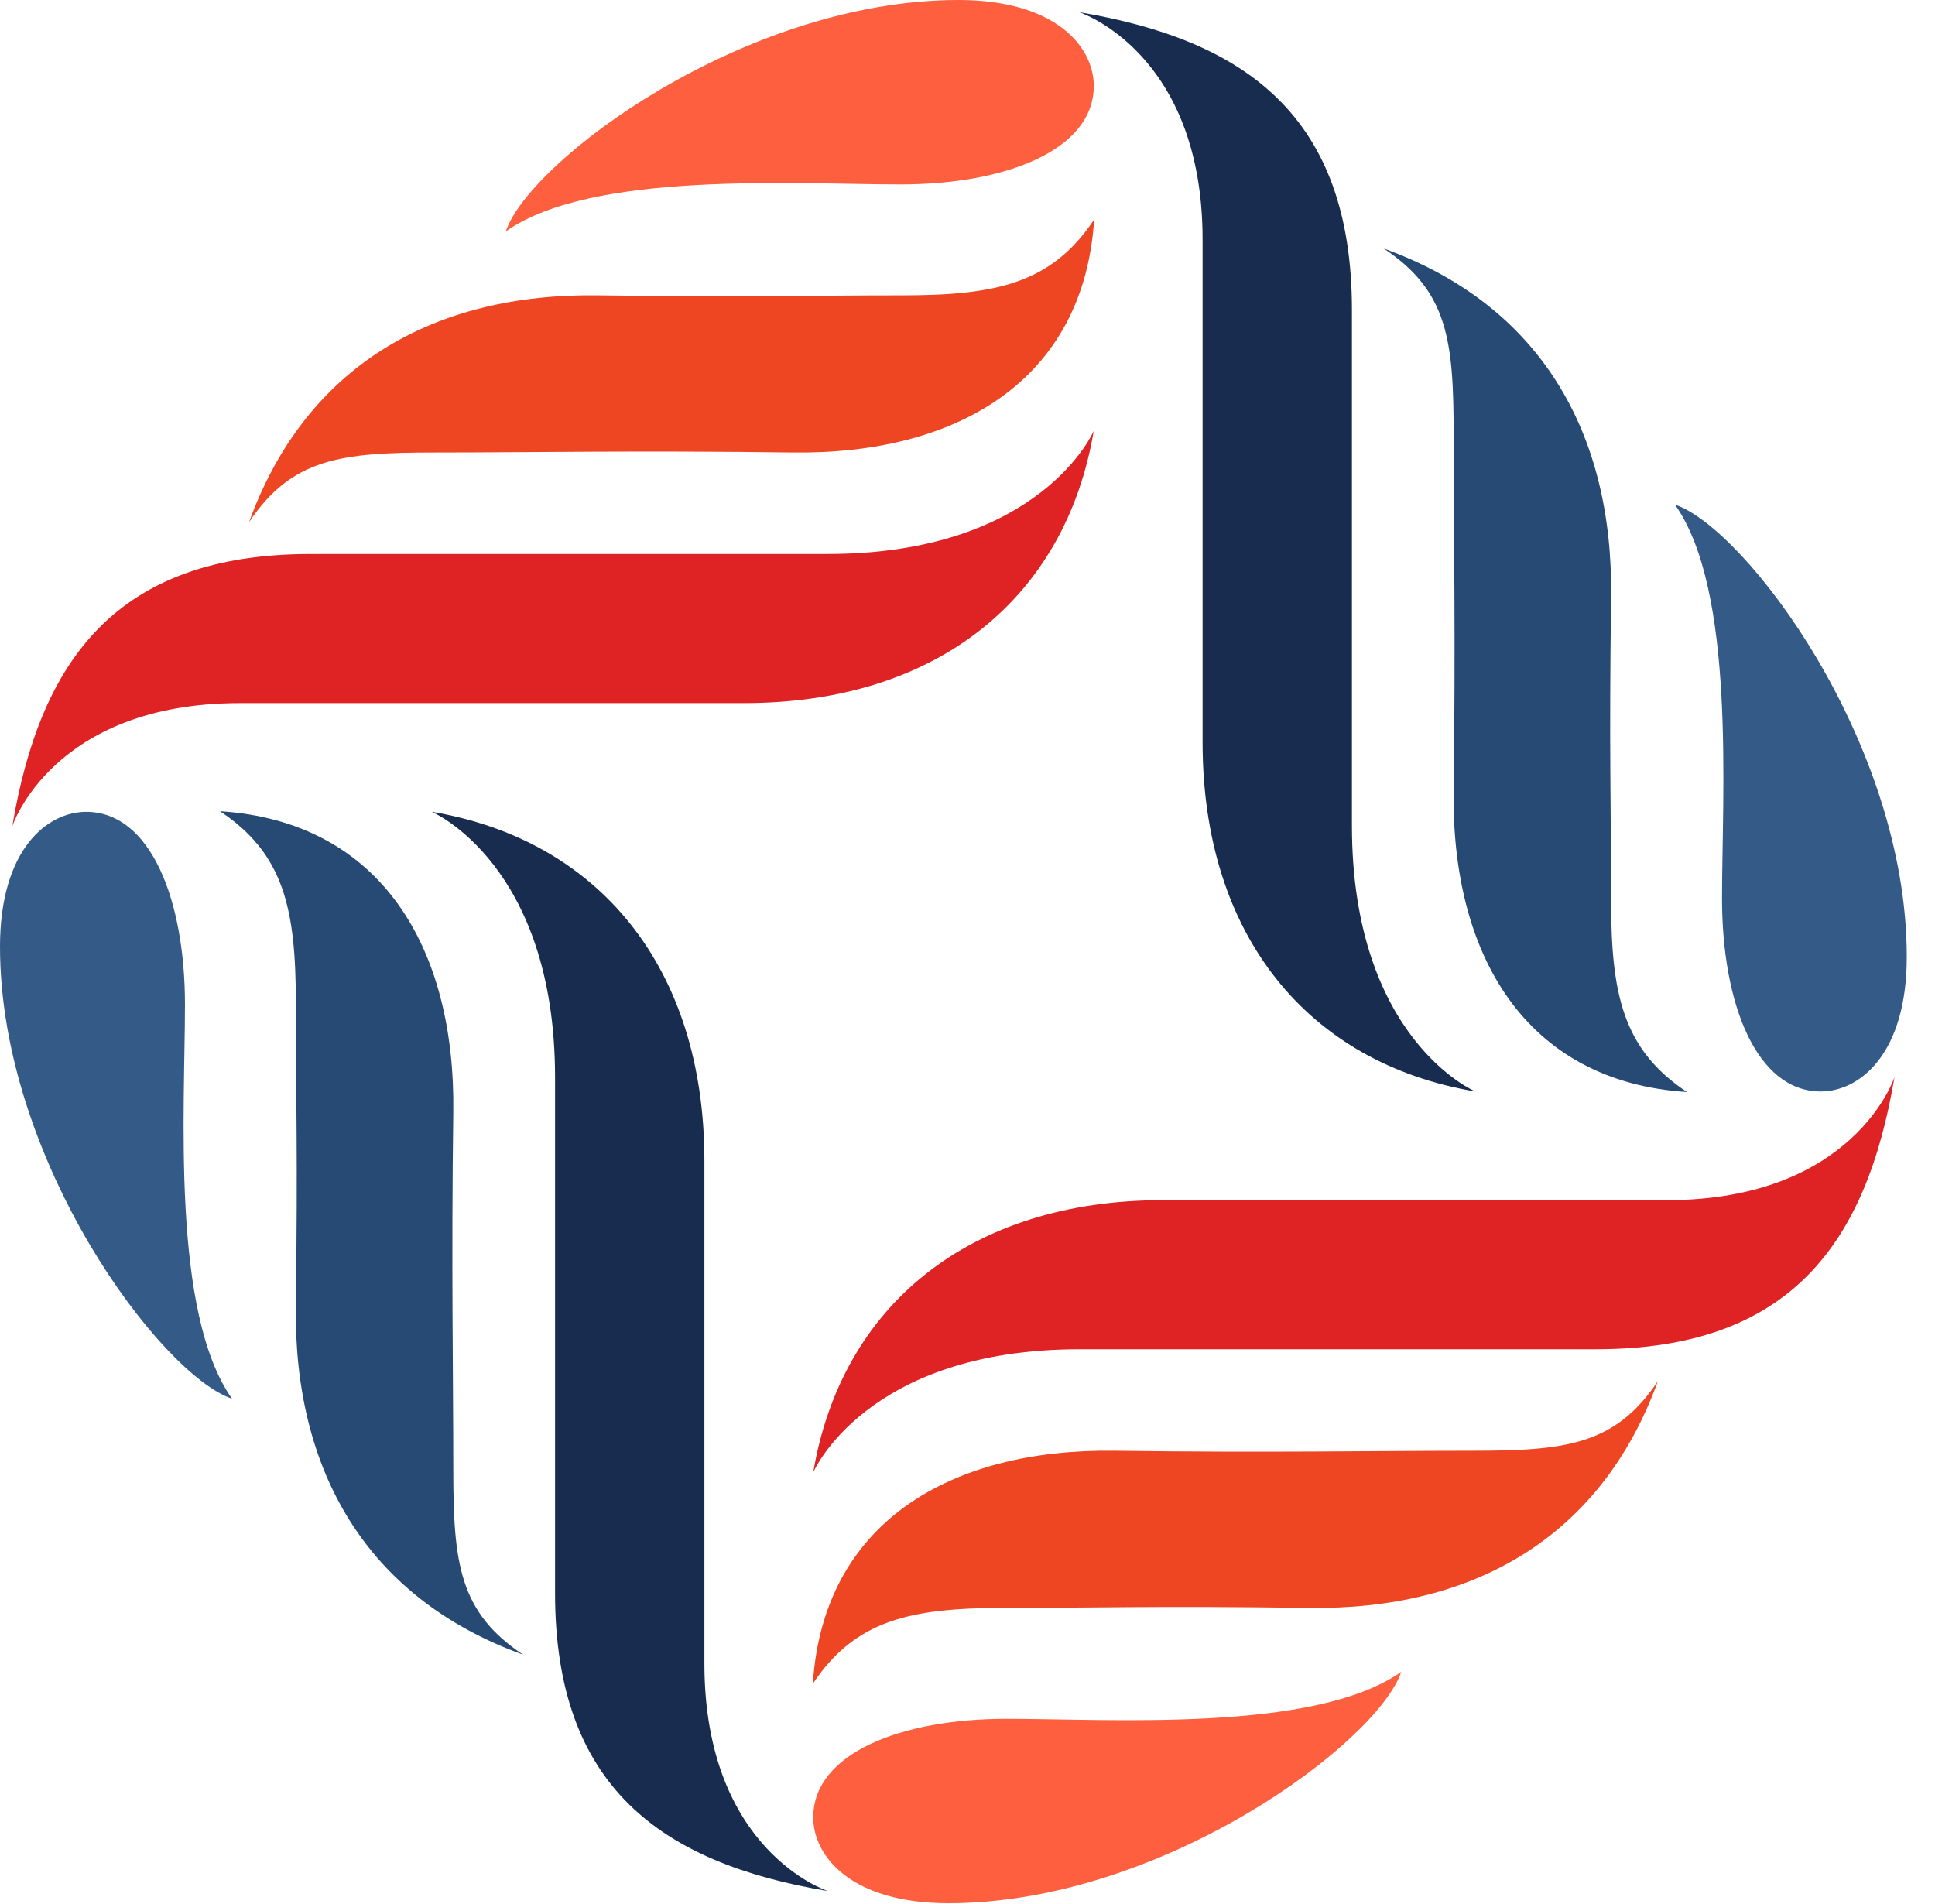
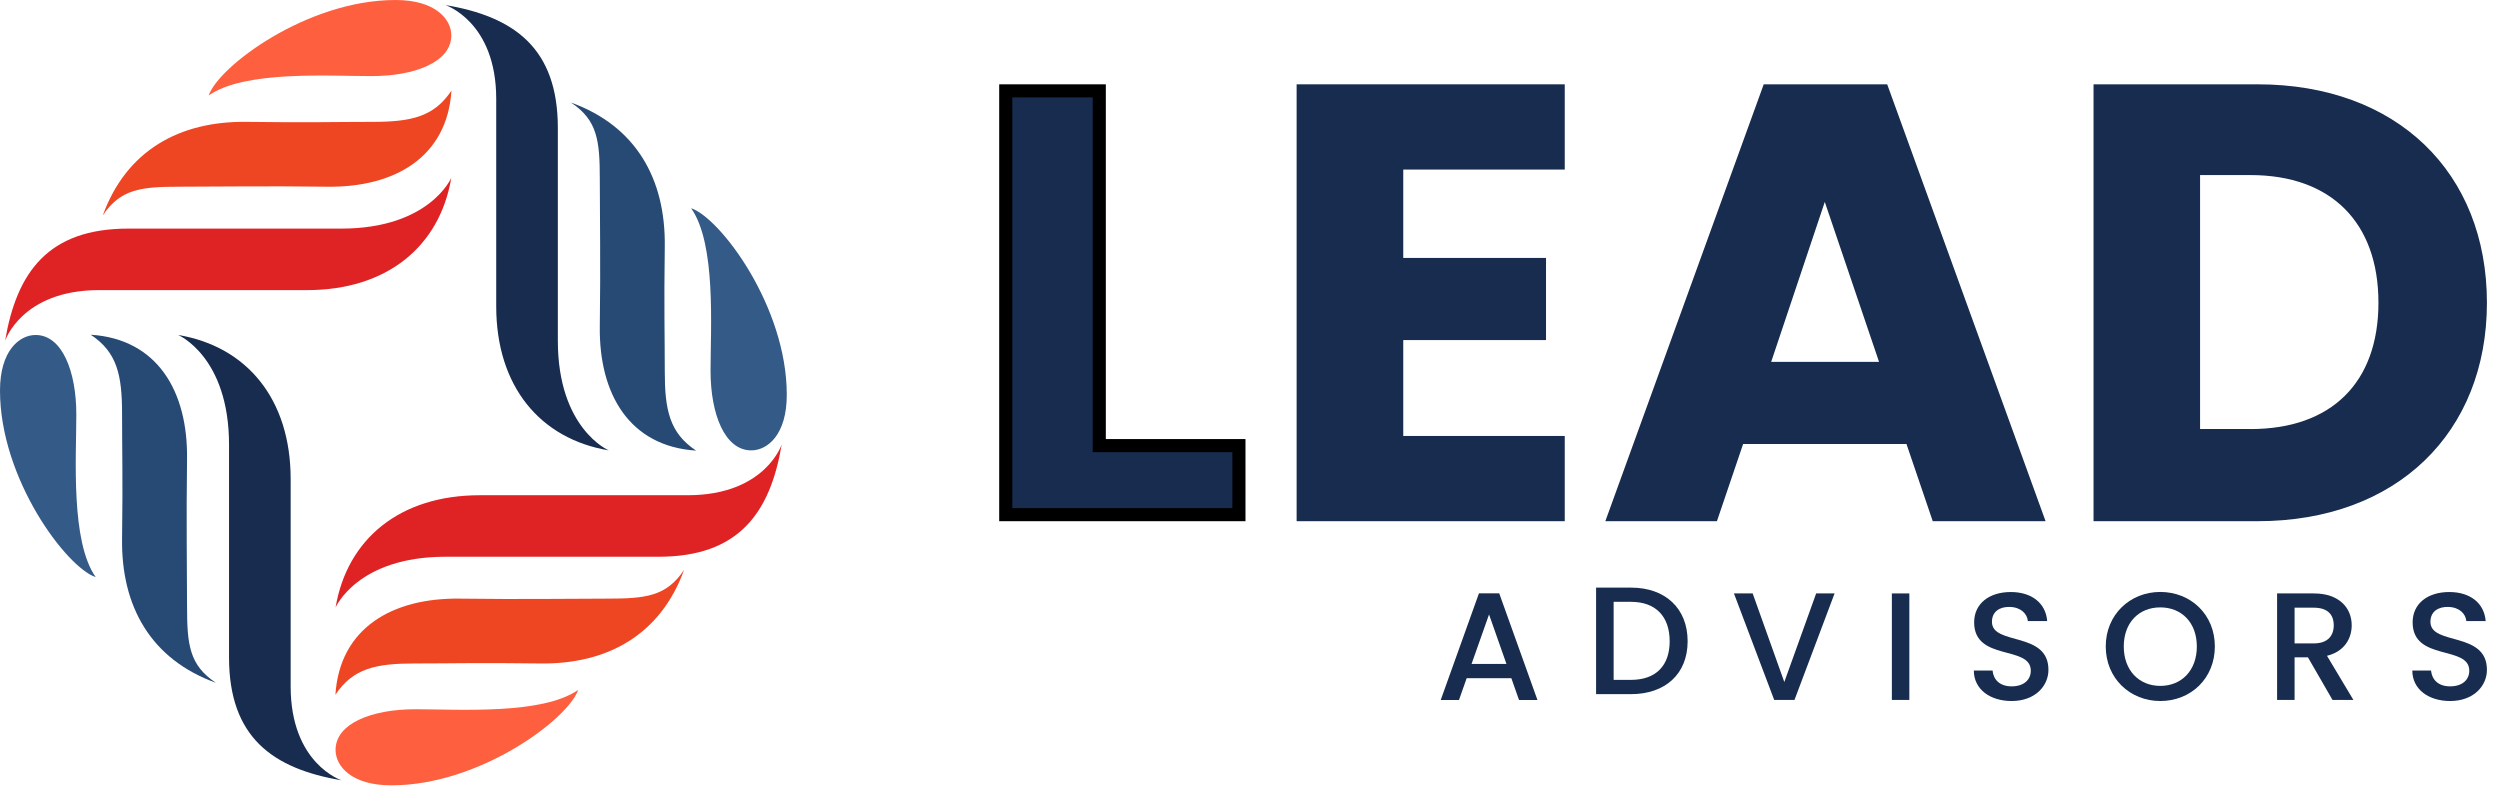
- <svg xmlns="http://www.w3.org/2000/svg" width="61" height="60" viewBox="0 0 61 60" fill="none">
+ <svg xmlns="http://www.w3.org/2000/svg" width="191" height="60" viewBox="0 0 191 60" fill="none">
  <path d="M25.637 46.416C26.522 41.166 30.553 37.835 36.663 37.835H52.54C58.465 37.835 59.724 33.953 59.724 33.953C58.839 39.204 56.429 42.535 50.319 42.535H34.033C27.294 42.535 25.637 46.416 25.637 46.416Z" fill="#DF2325" />
  <path d="M52.266 43.536C50.918 45.557 49.357 45.735 46.394 45.735C43.431 45.735 39.952 45.8 35.137 45.735C29.953 45.664 25.951 47.999 25.625 53.078C26.973 51.057 28.724 50.689 31.687 50.689C34.65 50.689 36.431 50.624 41.246 50.689C46.424 50.767 50.473 48.485 52.266 43.536Z" fill="#EE4523" />
  <path d="M25.637 57.292C25.637 55.271 28.409 54.186 31.722 54.186C35.035 54.186 41.448 54.625 44.173 52.705C43.431 54.921 36.662 60 29.9 60C26.836 60 25.637 58.524 25.637 57.292Z" fill="#FE5F3E" />
  <path d="M13.609 25.591C18.869 26.474 22.206 30.498 22.206 36.597V52.444C22.206 58.359 26.095 59.615 26.095 59.615C20.835 58.732 17.498 56.326 17.498 50.228V33.971C17.498 27.239 13.609 25.591 13.609 25.591Z" fill="#172C4F" />
  <path d="M16.493 52.165C14.468 50.82 14.29 49.261 14.29 46.304C14.29 43.346 14.225 39.874 14.29 35.067C14.361 29.893 12.022 25.899 6.933 25.573C8.958 26.918 9.326 28.666 9.326 31.624C9.326 34.581 9.391 36.359 9.326 41.166C9.255 46.339 11.535 50.375 16.493 52.165Z" fill="#264A74" />
  <path d="M2.719 25.593C4.744 25.593 5.831 28.36 5.831 31.667C5.831 34.968 5.391 41.375 7.315 44.095C5.088 43.354 0 36.598 0 29.842C0 26.784 1.484 25.593 2.719 25.593Z" fill="#345A87" />
  <path d="M34.48 13.584C33.595 18.834 29.564 22.165 23.454 22.165H7.571C1.646 22.165 0.387 26.047 0.387 26.047C1.272 20.796 3.682 17.465 9.792 17.465H26.078C32.824 17.465 34.48 13.584 34.48 13.584Z" fill="#DF2325" />
  <path d="M7.85 16.464C9.198 14.443 10.759 14.265 13.722 14.265C16.685 14.265 20.165 14.2 24.98 14.265C30.163 14.336 34.165 12.001 34.492 6.922C33.144 8.943 31.392 9.311 28.429 9.311C25.467 9.311 23.685 9.376 18.87 9.311C13.693 9.234 9.643 11.515 7.85 16.464Z" fill="#EE4523" />
  <path d="M34.481 2.708C34.481 4.729 31.708 5.814 28.395 5.814C25.082 5.814 18.67 5.375 15.944 7.296C16.686 5.079 23.455 0 30.218 0C33.282 0 34.481 1.476 34.481 2.708Z" fill="#FE5F3E" />
  <path d="M46.508 34.409C41.248 33.526 37.911 29.502 37.911 23.404V7.556C37.911 1.642 34.022 0.385 34.022 0.385C39.282 1.268 42.619 3.674 42.619 9.773V26.029C42.619 32.762 46.508 34.409 46.508 34.409Z" fill="#172C4F" />
  <path d="M43.623 7.835C45.647 9.18 45.825 10.739 45.825 13.696C45.825 16.654 45.891 20.127 45.825 24.933C45.754 30.107 48.093 34.101 53.182 34.427C51.157 33.082 50.789 31.334 50.789 28.376C50.789 25.419 50.724 23.641 50.789 18.835C50.86 13.661 48.58 9.625 43.623 7.835Z" fill="#264A74" />
  <path d="M57.397 34.409C55.372 34.409 54.286 31.642 54.286 28.335C54.286 25.034 54.725 18.627 52.801 15.907C55.022 16.648 60.11 23.404 60.11 30.154C60.116 33.218 58.632 34.409 57.397 34.409Z" fill="#345A87" />
+   <path d="M84.485 34.044H94.655V39.32H76.839V6.942H83.985V33.544V34.044H84.485Z" fill="#172C4F" stroke="black" />
+   <path d="M119.547 12.955H107.209V19.706H118.116V25.982H107.209V33.307H119.547V39.82H99.062V6.442H119.547V12.955Z" fill="#172C4F" />
+   <path d="M145.655 33.923H133.174L131.173 39.82H122.647L134.748 6.442H144.182L156.283 39.82H147.662L145.655 33.923ZM139.414 15.427L135.318 27.647H143.559L139.414 15.427Z" fill="#172C4F" />
+   <path d="M190.001 23.131C190.001 33.023 183.144 39.82 172.474 39.82H159.946V6.442H172.474C183.144 6.442 190.001 13.192 190.001 23.131ZM171.945 32.78C178.091 32.78 181.713 29.259 181.713 23.125C181.713 16.991 178.091 13.376 171.945 13.376H168.086V32.774H171.945V32.78Z" fill="#172C4F" />
+   <path d="M115.467 51.816H112.053L111.465 53.481H110.07L112.991 45.332H114.541L117.462 53.481H116.055L115.467 51.816ZM113.763 46.944L112.427 50.725H115.093L113.763 46.944Z" fill="#172C4F" />
+   <path d="M128.935 48.991C128.935 51.498 127.219 53.033 124.606 53.033H121.941V44.895H124.606C127.219 44.89 128.935 46.472 128.935 48.991ZM124.606 51.942C126.53 51.942 127.563 50.84 127.563 48.991C127.563 47.13 126.53 45.98 124.606 45.98H123.282V51.942H124.606Z" fill="#172C4F" />
+   <path d="M138.755 45.338H140.162L137.099 53.475H135.549L132.473 45.338H133.904L136.321 52.106L138.755 45.338Z" fill="#172C4F" />
+   <path d="M144.538 45.338H145.874V53.475H144.538V45.338Z" fill="#172C4F" />
+   <path d="M153.687 53.558C152.054 53.558 150.801 52.669 150.801 51.229H152.232C152.292 51.899 152.761 52.438 153.687 52.438C154.625 52.438 155.153 51.934 155.153 51.241C155.153 49.273 150.825 50.548 150.825 47.549C150.825 46.12 151.965 45.231 153.628 45.231C155.189 45.231 156.293 46.049 156.406 47.448H154.928C154.88 46.897 154.399 46.393 153.556 46.369C152.784 46.346 152.185 46.719 152.185 47.507C152.185 49.344 156.501 48.201 156.501 51.176C156.501 52.391 155.504 53.558 153.687 53.558Z" fill="#172C4F" />
+   <path d="M165.047 53.558C162.749 53.558 160.879 51.839 160.879 49.386C160.879 46.95 162.743 45.225 165.047 45.225C167.368 45.225 169.215 46.944 169.215 49.386C169.215 51.839 167.374 53.558 165.047 53.558ZM165.047 52.402C166.668 52.402 167.838 51.229 167.838 49.392C167.838 47.554 166.662 46.404 165.047 46.404C163.426 46.404 162.256 47.554 162.256 49.392C162.256 51.229 163.432 52.402 165.047 52.402Z" fill="#172C4F" />
+   <path d="M176.784 45.338C178.72 45.338 179.67 46.452 179.67 47.774C179.67 48.734 179.153 49.765 177.782 50.103L179.8 53.475H178.203L176.327 50.221H175.306V53.475H173.97V45.338H176.784ZM176.784 46.428H175.306V49.155H176.784C177.829 49.155 178.298 48.58 178.298 47.774C178.298 46.956 177.829 46.428 176.784 46.428Z" fill="#172C4F" />
+   <path d="M187.187 53.558C185.554 53.558 184.301 52.669 184.301 51.229H185.732C185.792 51.899 186.261 52.438 187.187 52.438C188.125 52.438 188.653 51.934 188.653 51.241C188.653 49.273 184.325 50.548 184.325 47.549C184.325 46.12 185.465 45.231 187.128 45.231C188.689 45.231 189.793 46.049 189.906 47.448H188.428C188.38 46.897 187.899 46.393 187.056 46.369C186.284 46.346 185.685 46.719 185.685 47.507C185.685 49.344 190.001 48.201 190.001 51.176C190.001 52.391 189.004 53.558 187.187 53.558Z" fill="#172C4F" />
</svg>
